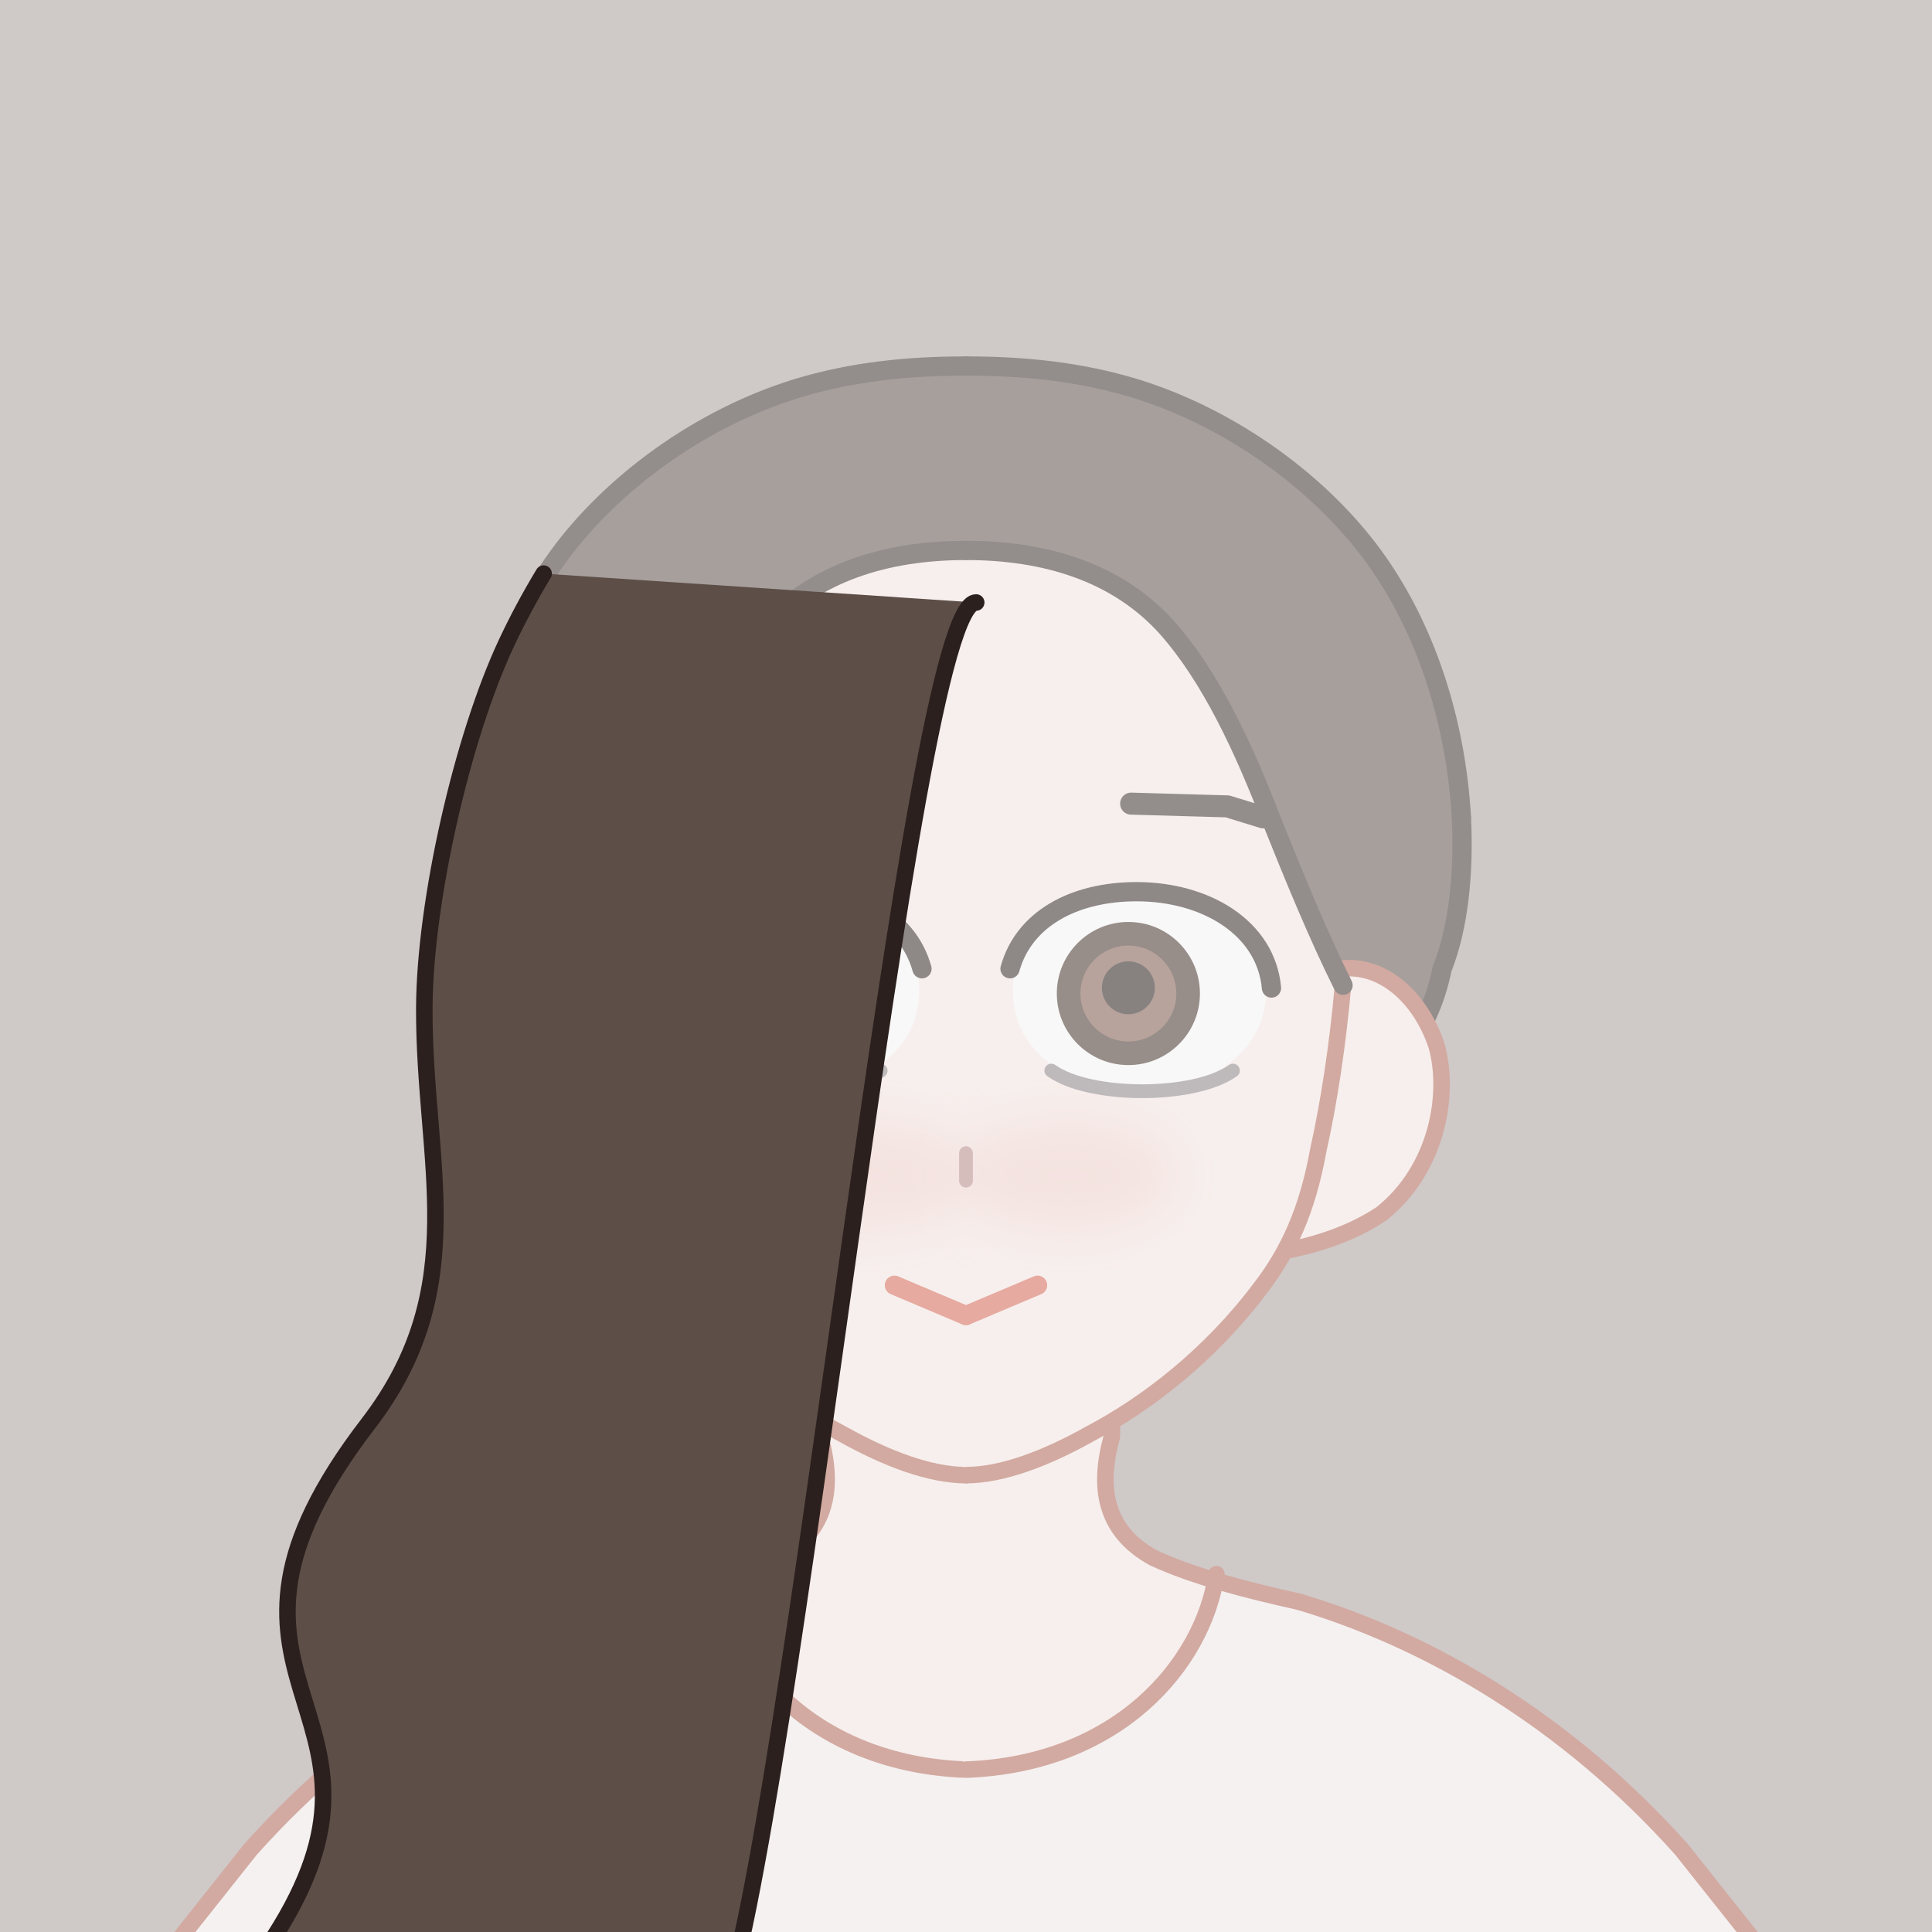
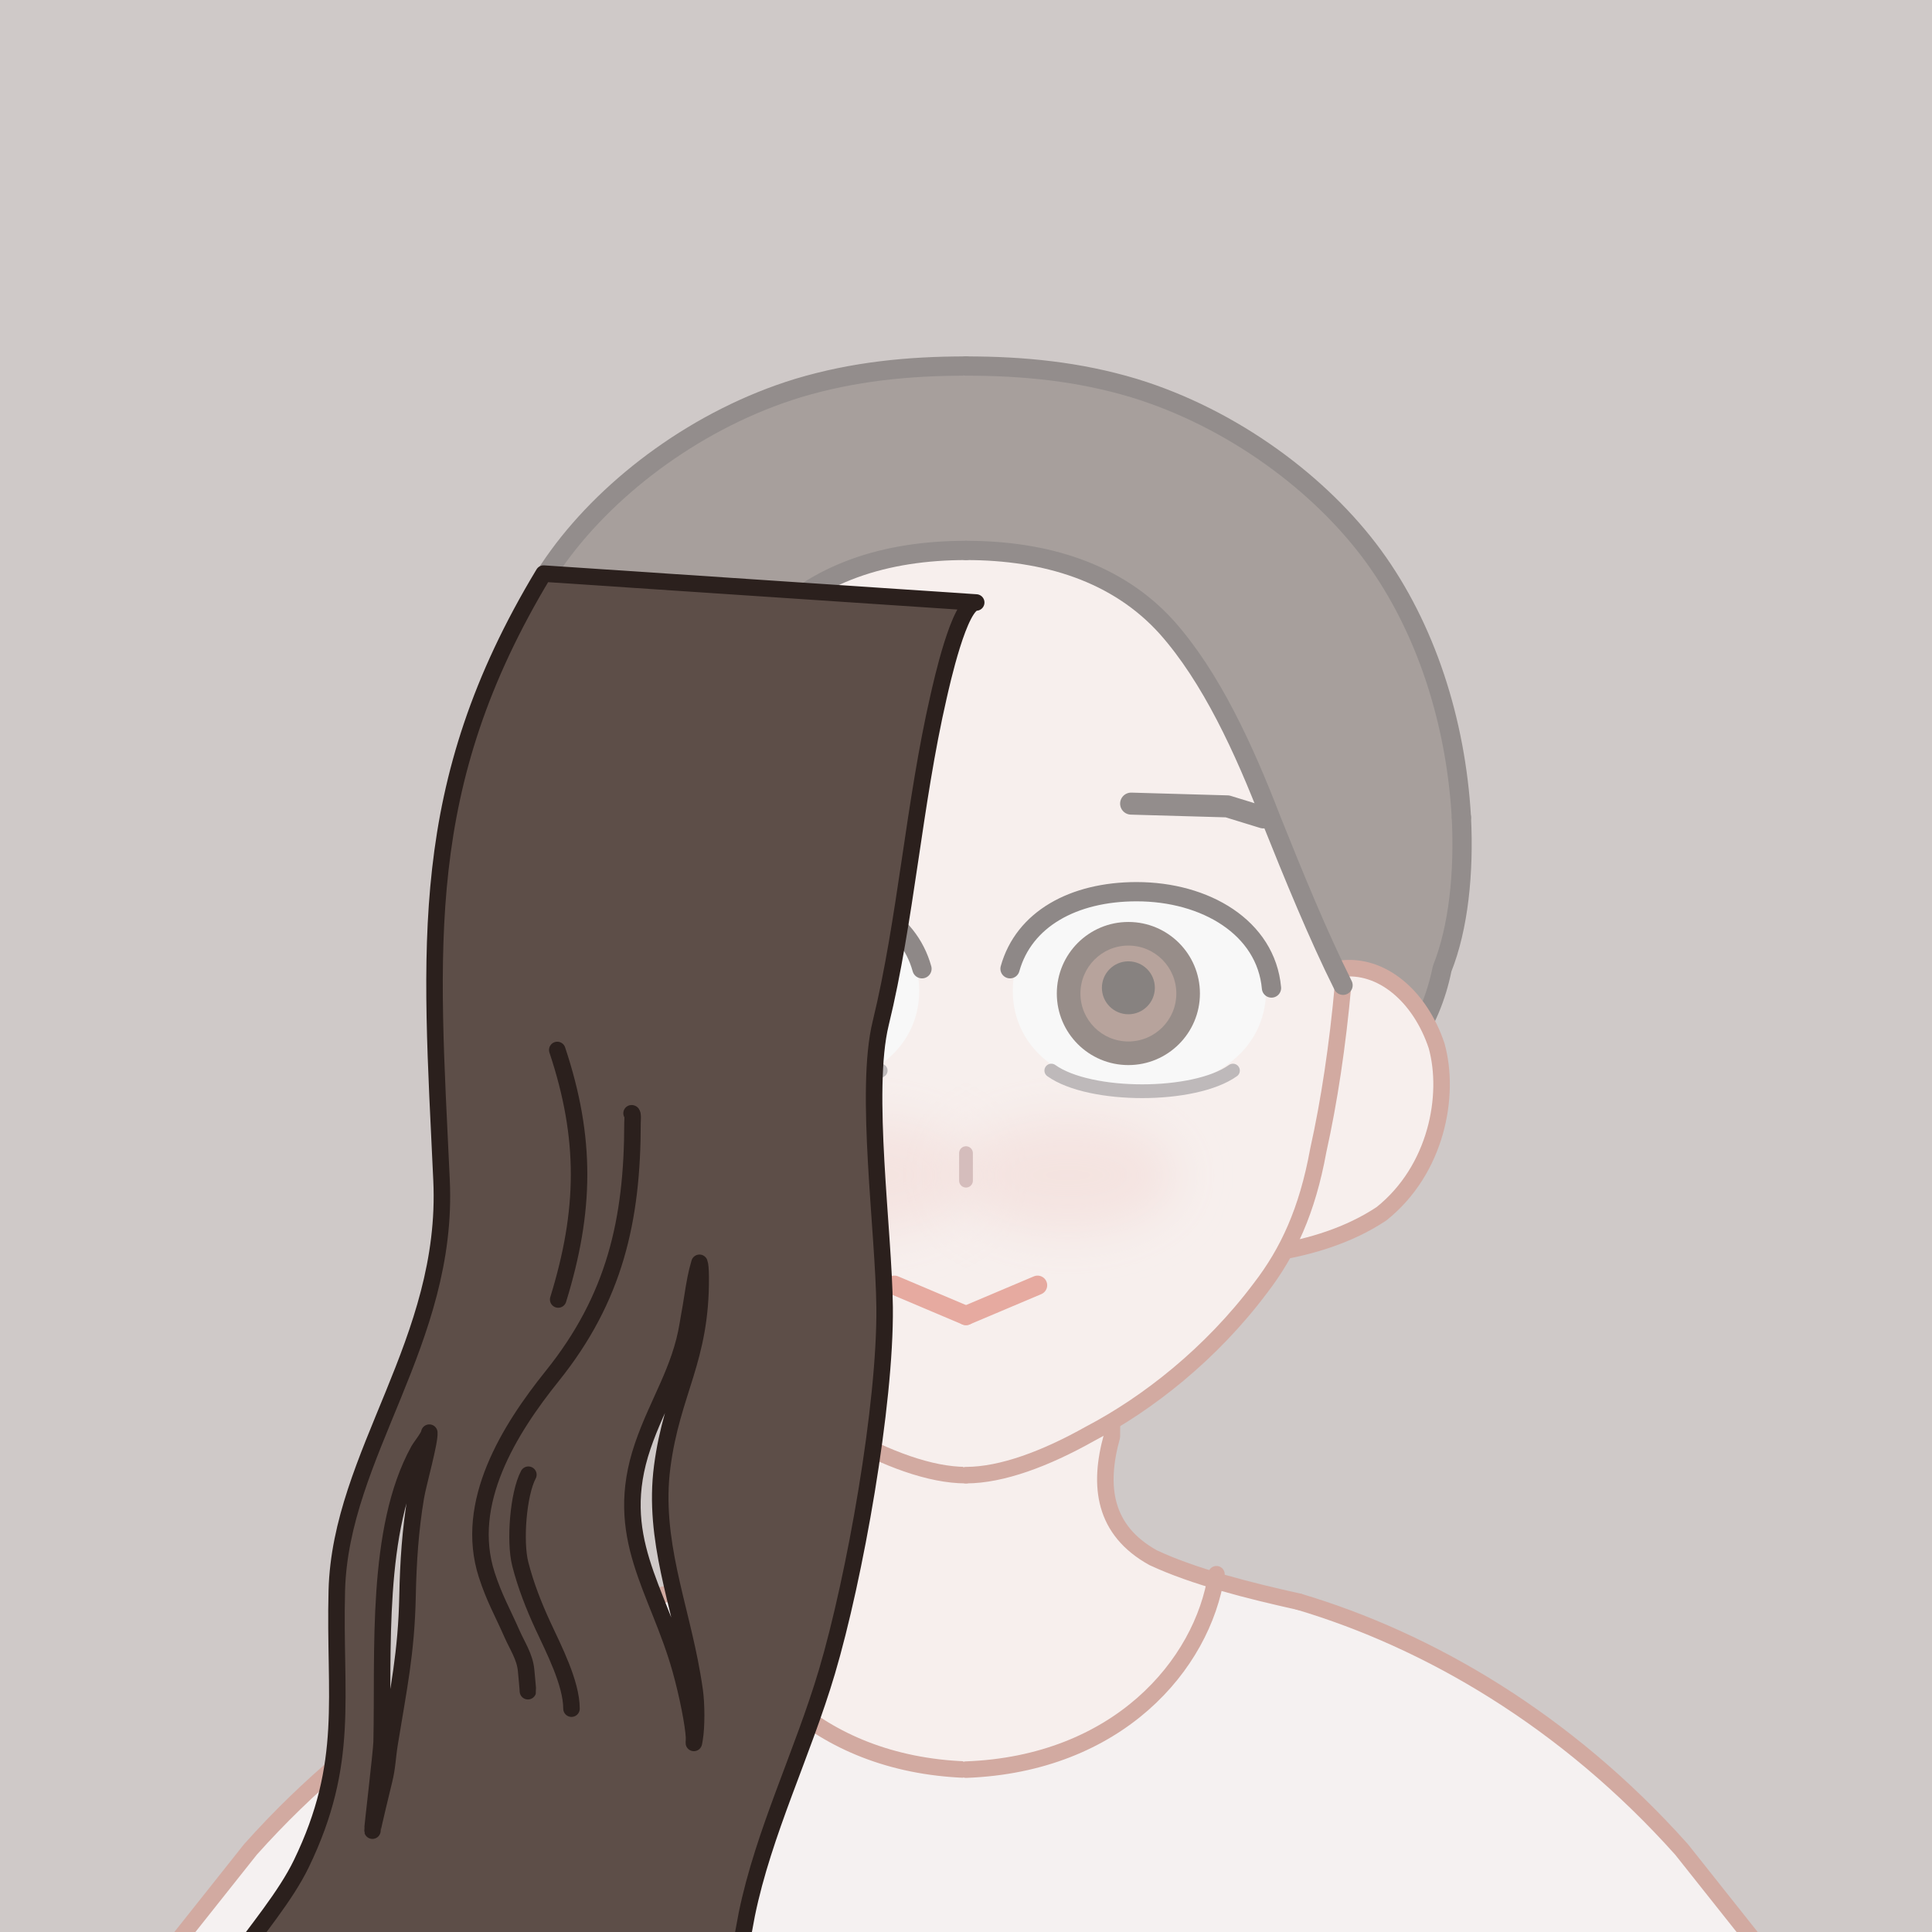
<svg xmlns="http://www.w3.org/2000/svg" width="702" height="702" viewBox="0 0 702 702">
  <defs>
-     <clipPath id="clip-path-1">
+     <clipPath id="clip-path-5">
      <path d="M242 389.2 L386 389.2 L386 464.8 L242 464.8 Z" />
    </clipPath>
    <filter id="filter-1" filterUnits="userSpaceOnUse" x="245" y="377" width="138" height="100" color-interpolation-filters="sRGB">
      <feGaussianBlur in="SourceGraphic" stdDeviation="9" color-interpolation-filters="linearRGB" />
    </filter>
-     <clipPath id="clip-path-2">
+     <clipPath id="clip-path-6">
      <path d="M460 389.2 L316 389.2 L316 464.8 L460 464.8 Z" />
    </clipPath>
    <filter id="filter-2" filterUnits="userSpaceOnUse" x="319" y="377" width="138" height="100" color-interpolation-filters="sRGB">
      <feGaussianBlur in="SourceGraphic" stdDeviation="9" color-interpolation-filters="linearRGB" />
    </filter>
-     <clipPath id="clip-path-3">
+     <clipPath id="clip-path-7">
      <path d="M242 360 C242 338 262 326 288 326 C314 326 334 338 334 360 C334 382 314 396 288 396 C262 396 242 382 242 360 Z" />
    </clipPath>
-     <clipPath id="clip-path-4">
+     <clipPath id="clip-path-8">
      <path d="M460 360 C460 338 440 326 414 326 C388 326 368 338 368 360 C368 382 388 396 414 396 C440 396 460 382 460 360 Z" />
    </clipPath>
  </defs>
  <g id="_ref">
    <g opacity="0.5">
      <rect x="0" y="0" width="702" height="702" fill="#ada19f" />
      <g data-layer="body">
        <g>
          <path d="M260 573 L230 582 C183 596 133 625 91 672 L60 712 L352 712 L352 643 C296 641 265 605 260 573 Z" fill="#f9f2f1" />
          <path d="M296 490 L298 522 C303 540 301 556 283 566 L260 573 C265 605 296 641 352 643 L352 490 Z" fill="#fdeeea" />
          <path d="M230 582 C183 596 133 625 91 672 L64 706" fill="none" stroke="#b46352" stroke-width="6" stroke-linecap="round" stroke-linejoin="round" />
          <path d="M296 500 C298 510 298 516 298 522 C303 540 301 556 283 566 C268 573 248 578 230 582" fill="none" stroke="#b46352" stroke-width="6" stroke-linecap="round" stroke-linejoin="round" />
          <path d="M260 572 C265 605 296 641 351 643" fill="none" stroke="#b46352" stroke-width="6" stroke-linecap="round" stroke-linejoin="round" />
        </g>
        <g>
          <path d="M442 573 L472 582 C519 596 569 625 611 672 L642 712 L350 712 L350 643 C406 641 437 605 442 573 Z" fill="#f9f2f1" />
          <path d="M406 490 L404 522 C399 540 401 556 419 566 L442 573 C437 605 406 641 350 643 L350 490 Z" fill="#fdeeea" />
          <path d="M472 582 C519 596 569 625 611 672 L638 706" fill="none" stroke="#b46352" stroke-width="6" stroke-linecap="round" stroke-linejoin="round" />
          <path d="M406 500 C404 510 404 516 404 522 C399 540 401 556 419 566 C434 573 454 578 472 582" fill="none" stroke="#b46352" stroke-width="6" stroke-linecap="round" stroke-linejoin="round" />
          <path d="M442 572 C437 605 406 641 351 643" fill="none" stroke="#b46352" stroke-width="6" stroke-linecap="round" stroke-linejoin="round" />
        </g>
      </g>
      <g data-layer="hairBase">
        <g>
          <path d="M352 133 L351 133 C330 133 310 135 290 141 C254 152 222 176 203 202 C184 228 173 262 171 297 C170 317 172 337 178 352 C180 362 184 372 190 380 L198 386 L352 386 Z" fill="#5d4e48" />
          <path d="M351 133 C330 133 310 135 290 141 C254 152 222 176 203 202 C184 228 173 262 171 297" fill="none" stroke="#352a27" stroke-width="7" stroke-linecap="round" stroke-linejoin="round" />
          <path d="M171 297 C170 317 172 337 178 352 C180 362 184 372 190 380" fill="none" stroke="#352a27" stroke-width="7" stroke-linecap="round" stroke-linejoin="round" />
        </g>
        <g>
          <path d="M350 133 L351 133 C372 133 392 135 412 141 C448 152 480 176 499 202 C518 228 529 262 531 297 C532 317 530 337 524 352 C522 362 518 372 512 380 L504 386 L350 386 Z" fill="#5d4e48" />
          <path d="M351 133 C372 133 392 135 412 141 C448 152 480 176 499 202 C518 228 529 262 531 297" fill="none" stroke="#352a27" stroke-width="7" stroke-linecap="round" stroke-linejoin="round" />
          <path d="M531 297 C532 317 530 337 524 352 C522 362 518 372 512 380" fill="none" stroke="#352a27" stroke-width="7" stroke-linecap="round" stroke-linejoin="round" />
        </g>
      </g>
      <g data-layer="ear">
        <g>
          <path d="M215 352 C200 350 186 362 180 380 C175 398 180 425 200 441 C212 449 226 453 238 455 L225 380 Z" fill="#fdeeea" />
          <path d="M215 352 C200 350 186 362 180 380 C175 398 180 425 200 441 C212 449 226 453 238 455" fill="none" stroke="#b46352" stroke-width="6" stroke-linecap="round" stroke-linejoin="round" />
        </g>
        <g>
          <path d="M487 352 C502 350 516 362 522 380 C527 398 522 425 502 441 C490 449 476 453 464 455 L477 380 Z" fill="#fdeeea" />
          <path d="M487 352 C502 350 516 362 522 380 C527 398 522 425 502 441 C490 449 476 453 464 455" fill="none" stroke="#b46352" stroke-width="6" stroke-linecap="round" stroke-linejoin="round" />
        </g>
      </g>
      <g data-layer="face">
        <g>
          <path d="M352 200 L351 200 C322 200 296 208 278 228 C262 246 250 272 240 298 C232 318 223 340 214 358 C216 380 219 400 223 418 C227 440 234 455 244 468 C262 492 285 510 306 521 C322 530 338 536 351 536 L352 536 Z" fill="#fdeeea" />
          <path d="M214 358 C216 380 219 400 223 418 C227 440 234 455 244 468 C262 492 285 510 306 521 C322 530 338 536 351 536" fill="none" stroke="#b46352" stroke-width="6" stroke-linecap="round" stroke-linejoin="round" />
        </g>
        <g>
          <path d="M350 200 L351 200 C380 200 406 208 424 228 C440 246 452 272 462 298 C470 318 479 340 488 358 C486 380 483 400 479 418 C475 440 468 455 458 468 C440 492 417 510 396 521 C380 530 364 536 351 536 L350 536 Z" fill="#fdeeea" />
          <path d="M488 358 C486 380 483 400 479 418 C475 440 468 455 458 468 C440 492 417 510 396 521 C380 530 364 536 351 536" fill="none" stroke="#b46352" stroke-width="6" stroke-linecap="round" stroke-linejoin="round" />
        </g>
      </g>
      <g data-layer="makeup">
-         <g clip-path="url(#clip-path-1)">
+         <g clip-path="url(#clip-path-5)">
          <g filter="url(#filter-1)">
            <ellipse cx="314" cy="427" rx="40" ry="21" fill="#f3bfb8" opacity="0.5" />
          </g>
        </g>
-         <g clip-path="url(#clip-path-2)">
+         <g clip-path="url(#clip-path-6)">
          <g filter="url(#filter-2)">
            <ellipse cx="388" cy="427" rx="40" ry="21" fill="#f3bfb8" opacity="0.5" />
          </g>
        </g>
      </g>
      <g data-layer="mouth">
        <line x1="325" y1="467" x2="351" y2="478" fill="none" stroke="#dc6450" stroke-width="7" stroke-linecap="round" stroke-linejoin="round" />
        <line x1="377" y1="467" x2="351" y2="478" fill="none" stroke="#dc6450" stroke-width="7" stroke-linecap="round" stroke-linejoin="round" />
        <line x1="351" y1="419" x2="351" y2="429" fill="none" stroke="#b98a88" stroke-width="5" stroke-linecap="round" />
      </g>
      <g data-layer="eye">
        <path d="M242 360 C242 338 262 326 288 326 C314 326 334 338 334 360 C334 382 314 396 288 396 C262 396 242 382 242 360 Z" fill="#ffffff" />
-         <g clip-path="url(#clip-path-3)">
+         <g clip-path="url(#clip-path-7)">
          <g>
            <circle cx="292" cy="361" r="26" fill="#3e2a22" />
            <circle cx="292" cy="361" r="17.42" fill="#7e5647" />
            <circle cx="292" cy="358.92" r="9.62" fill="#1e1410" />
          </g>
        </g>
        <g>
          <path d="M254 389 C268 399 306 399 320 389" fill="none" stroke="#8b8284" stroke-width="5" stroke-linecap="round" />
          <path d="M240 359 C242 337 264 324 289 324 C312 324 330 334 335 352" fill="none" stroke="#2b201d" stroke-width="7" stroke-linecap="round" stroke-linejoin="round" />
        </g>
        <g>
          <path d="M460 360 C460 338 440 326 414 326 C388 326 368 338 368 360 C368 382 388 396 414 396 C440 396 460 382 460 360 Z" fill="#ffffff" />
-           <g clip-path="url(#clip-path-4)">
+           <g clip-path="url(#clip-path-8)">
            <g>
              <circle cx="410" cy="361" r="26" fill="#3e2a22" />
              <circle cx="410" cy="361" r="17.42" fill="#7e5647" />
              <circle cx="410" cy="358.92" r="9.62" fill="#1e1410" />
            </g>
          </g>
          <g>
            <path d="M448 389 C434 399 396 399 382 389" fill="none" stroke="#8b8284" stroke-width="5" stroke-linecap="round" />
            <path d="M462 359 C460 337 438 324 413 324 C390 324 372 334 367 352" fill="none" stroke="#2b201d" stroke-width="7" stroke-linecap="round" stroke-linejoin="round" />
          </g>
        </g>
      </g>
      <g data-layer="hairLine">
        <path d="M351 200 C322 200 296 208 278 228 C262 246 250 272 240 298 C232 318 223 340 214 358" fill="none" stroke="#352a27" stroke-width="7" stroke-linecap="round" stroke-linejoin="round" />
        <path d="M351 200 C380 200 406 208 424 228 C440 246 452 272 462 298 C470 318 479 340 488 358" fill="none" stroke="#352a27" stroke-width="7" stroke-linecap="round" stroke-linejoin="round" />
      </g>
      <g data-layer="brow">
        <polyline points="243,297 256,293 291,292" fill="none" stroke="#352a27" stroke-width="8" stroke-linecap="round" stroke-linejoin="round" />
        <polyline points="459,297 446,293 411,292" fill="none" stroke="#352a27" stroke-width="8" stroke-linecap="round" stroke-linejoin="round" />
      </g>
    </g>
  </g>
  <g id="hairBack-half">
-     <path d="M354.711 218.92 C330.678 217.899 287.825 666.733 261.311 734.188 C256.767 745.75 255.106 742.361 243.974 741.57 C214.581 739.482 183.433 742.37 155.721 738.126 C137.75 735.374 123.941 732.748 106.249 728.997 C101.885 728.071 103.848 726.322 102.217 726.132 C101.061 725.997 97.789 731.154 97.14 731.959 C95.001 734.612 68.134 745.939 64.842 744.293 C69.809 745.535 88.817 719.583 91.842 715.293 C95.56 710.021 98.88 705.041 101.798 700.256 C150.84 619.823 62.017 610.676 133.794 517.293 C171.976 467.618 153.922 422.256 154.173 366.174 C154.345 327.711 167.84 268.137 184.04 233.601 C187.856 225.465 192.305 217.078 197.531 208.419" fill="#5d4e48" stroke="#2b201d" stroke-width="6" stroke-linecap="round" stroke-linejoin="round" />
+     <path d="M160.437 428.894 C156.511 344.243 150.812 285.827 197.531 208.419 L354.711 218.92 C348.615 218.661 342.014 248.897 341.032 253.157 C332.072 292.042 329.145 334.381 320 371.816 C314 396.376 321.143 447.384 321.428 474.989 C321.795 510.434 310.587 573.33 300.478 607.421 C291.638 637.236 277.466 665.721 271.35 695.607 C269.486 704.715 264.21 743.062 251.92 742.527 C226.129 741.403 199.527 741.61 174.08 739.998 C156.679 738.896 138.25 733.544 121.698 733.484 C112.039 733.449 71.566 744.247 67.541 752.297 C67.541 726.73 98.107 700.683 109.463 677.243 C127.355 640.316 121.372 616.596 122.379 577.944 C123.666 528.511 163.151 487.407 160.437 428.894 Z M254.154 458.844 C253.555 460.841 253.114 462.711 252.755 464.525 C251.86 469.042 251.311 473.621 250.434 478.163 C250.297 478.871 250.116 479.963 249.913 481.221 C247.236 497.813 238.946 509.58 233.546 525.426 C222.303 558.415 239.059 577.242 247.279 606.629 C249.825 615.73 251.914 626.391 252.174 631.16 C252.252 632.575 251.897 634.71 252.362 632.009 C253.172 627.309 253.078 619.118 252.436 614.441 C252.165 612.462 251.839 610.5 251.504 608.545 C247.143 583.058 237.149 559.483 240.614 532.919 C244.194 505.481 254.865 494.162 254.595 463.863 C254.573 461.343 254.433 459.513 254.154 458.844 Z M155.991 520.559 C156.026 521.69 152.835 525.645 152.093 526.987 C136.275 555.613 139.41 600.521 138.667 632.869 C138.581 636.649 135.182 664.76 135.321 665.177 C135.257 664.6 139.157 648.56 139.595 646.793 C140.755 642.115 140.801 638.33 141.544 633.743 C144.781 613.736 147.663 600.612 148.081 579.832 C148.324 567.789 149.101 555.735 151.123 543.849 C151.968 538.88 156.228 524.025 155.991 520.559 Z" fill="#5d4e48" stroke="#2b201d" stroke-width="6" stroke-linecap="round" stroke-linejoin="round" />
+     <path d="M229.487 404.51 C230.092 404.389 229.821 407.414 229.821 407.895 C229.821 443.336 223.344 471.728 200.692 499.934 C185.028 519.437 168.426 546.027 176.845 572.177 C179.585 580.688 182.592 585.82 186.027 593.635 C187.982 598.083 190.726 602.02 191.167 606.968 C191.224 607.603 191.873 614.353 191.821 614.51" fill="none" stroke="#2b201d" stroke-width="6" stroke-linecap="round" stroke-linejoin="round" />
+     <path d="M202.487 381.51 C213.225 413.723 212.76 439.965 202.821 472.177" fill="none" stroke="#2b201d" stroke-width="6" stroke-linecap="round" stroke-linejoin="round" />
+     <path d="M191.987 535.844 C188.278 542.85 186.967 560.135 189.037 568.267 C191.001 575.979 193.96 583.534 197.296 590.742 C201.165 599.101 207.654 611.592 207.654 620.844" fill="none" stroke="#2b201d" stroke-width="6" stroke-linecap="round" stroke-linejoin="round" />
  </g>
</svg>
